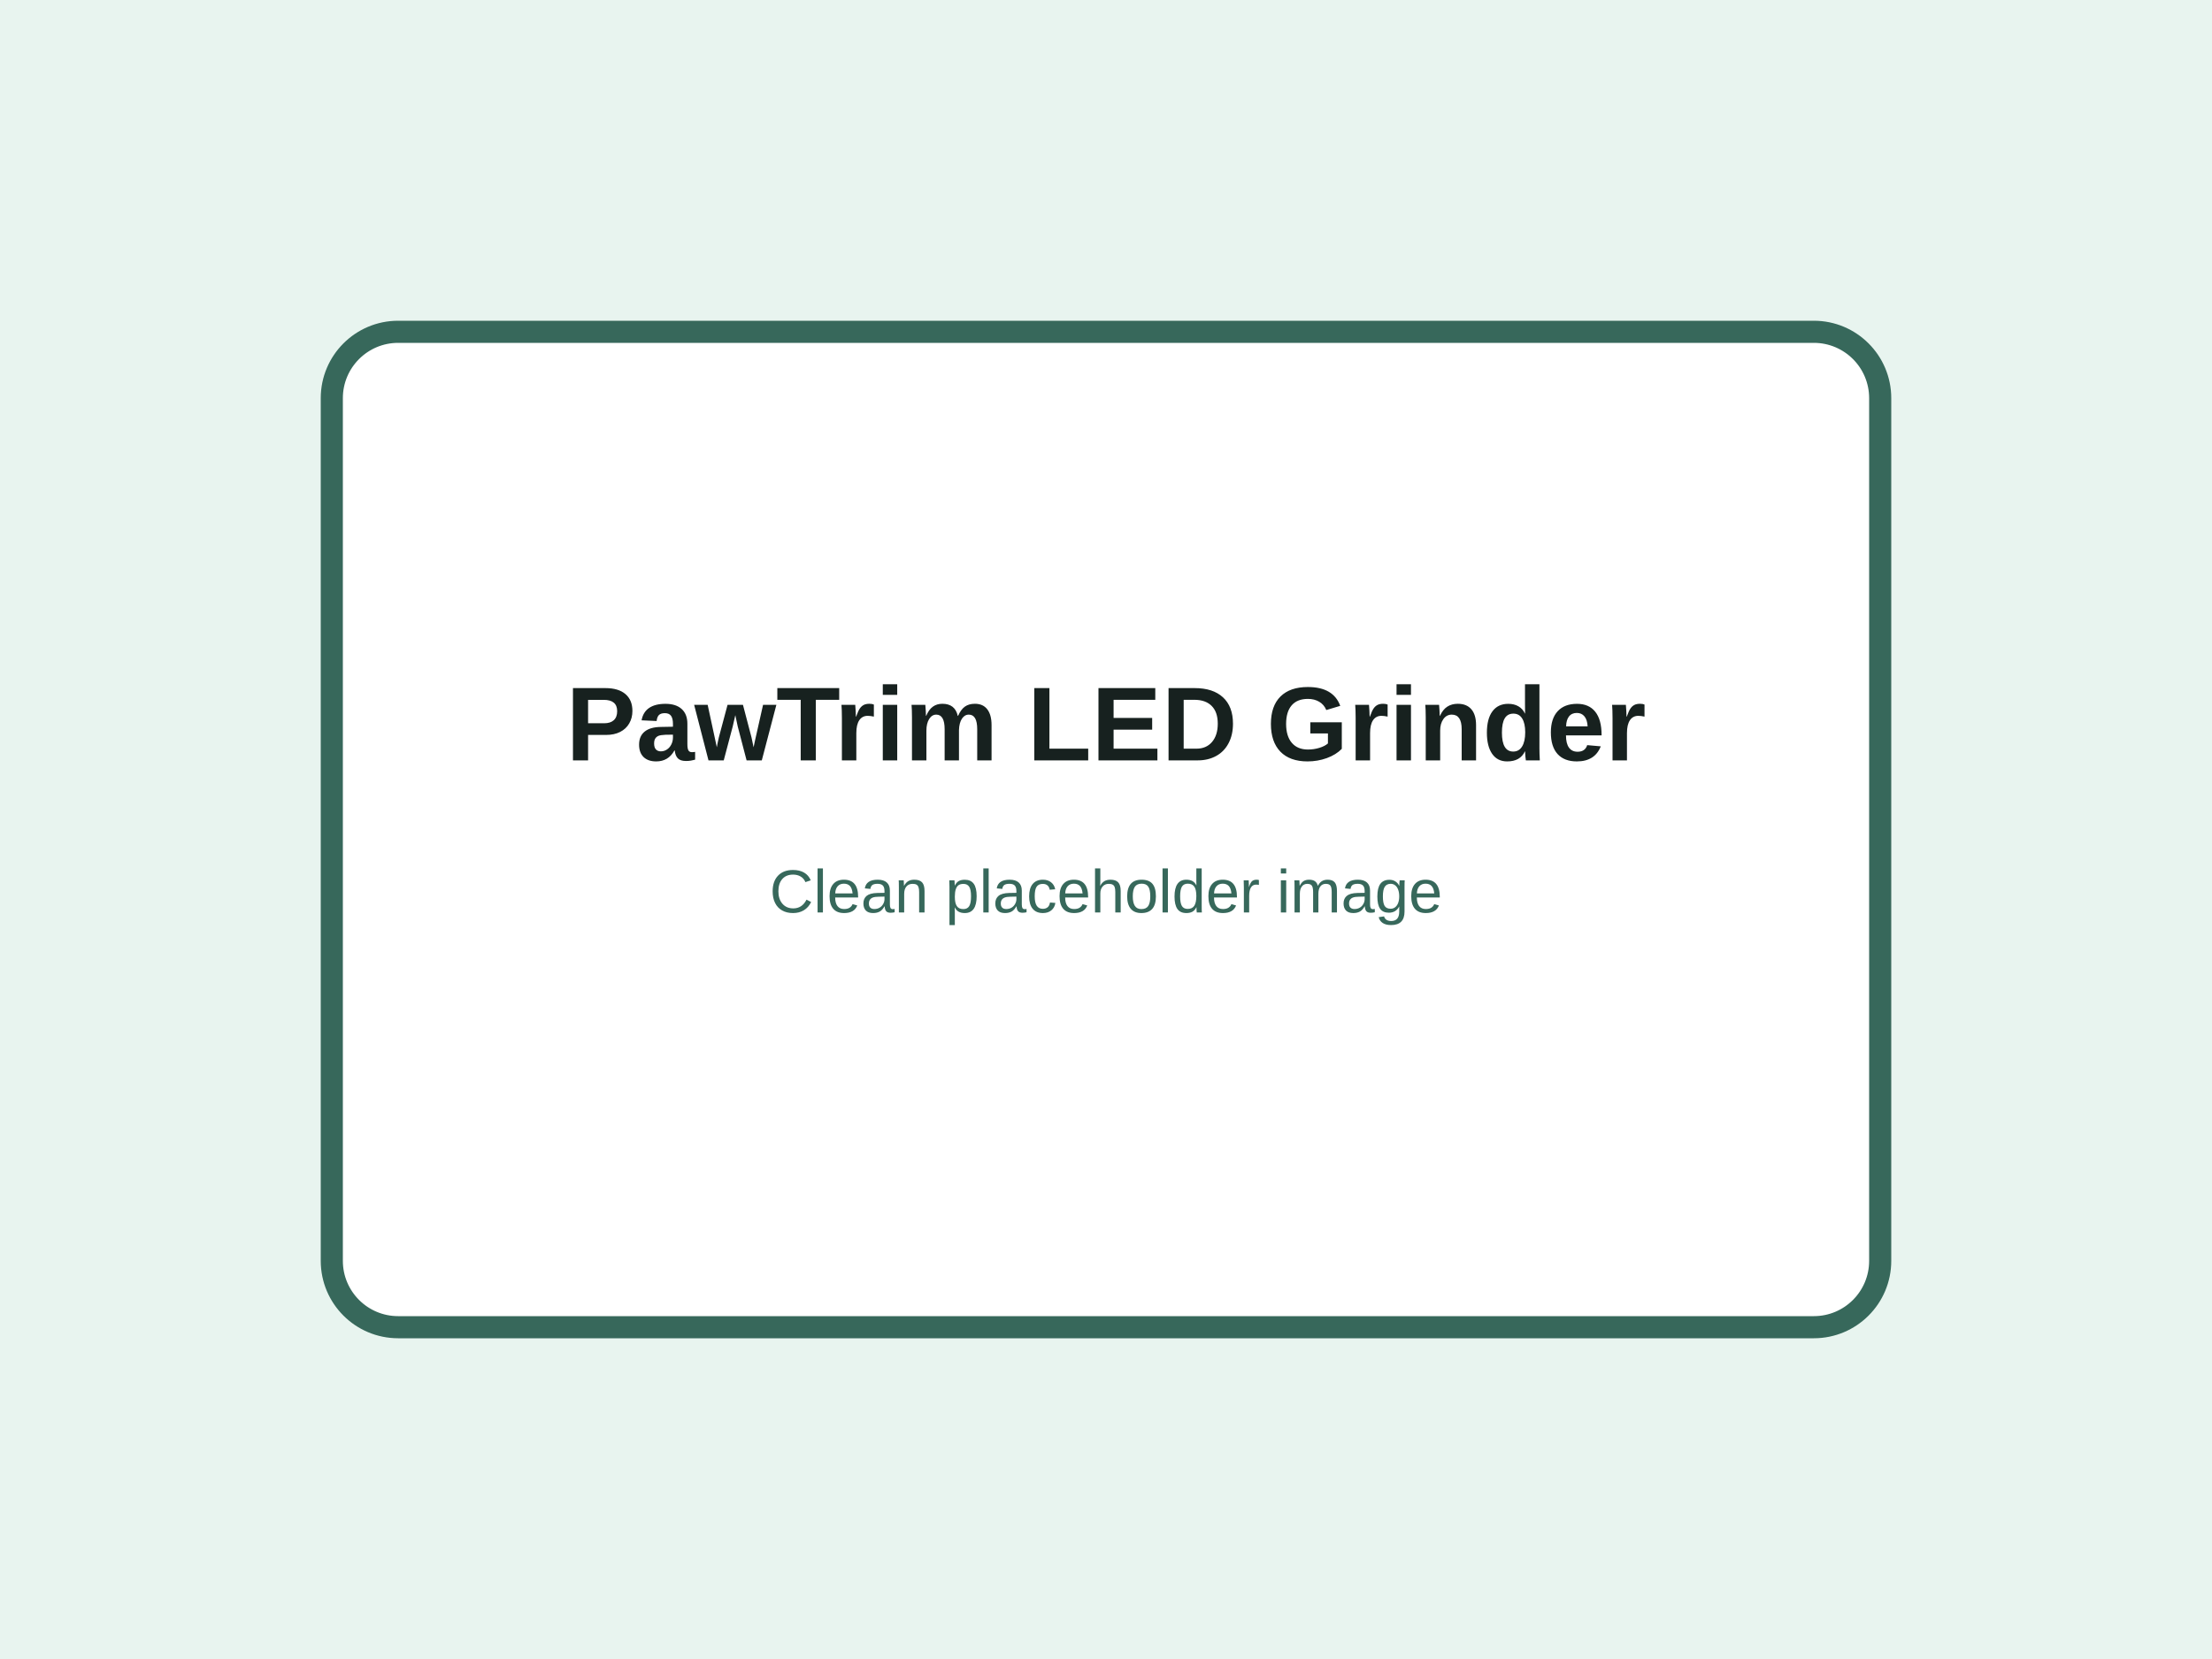
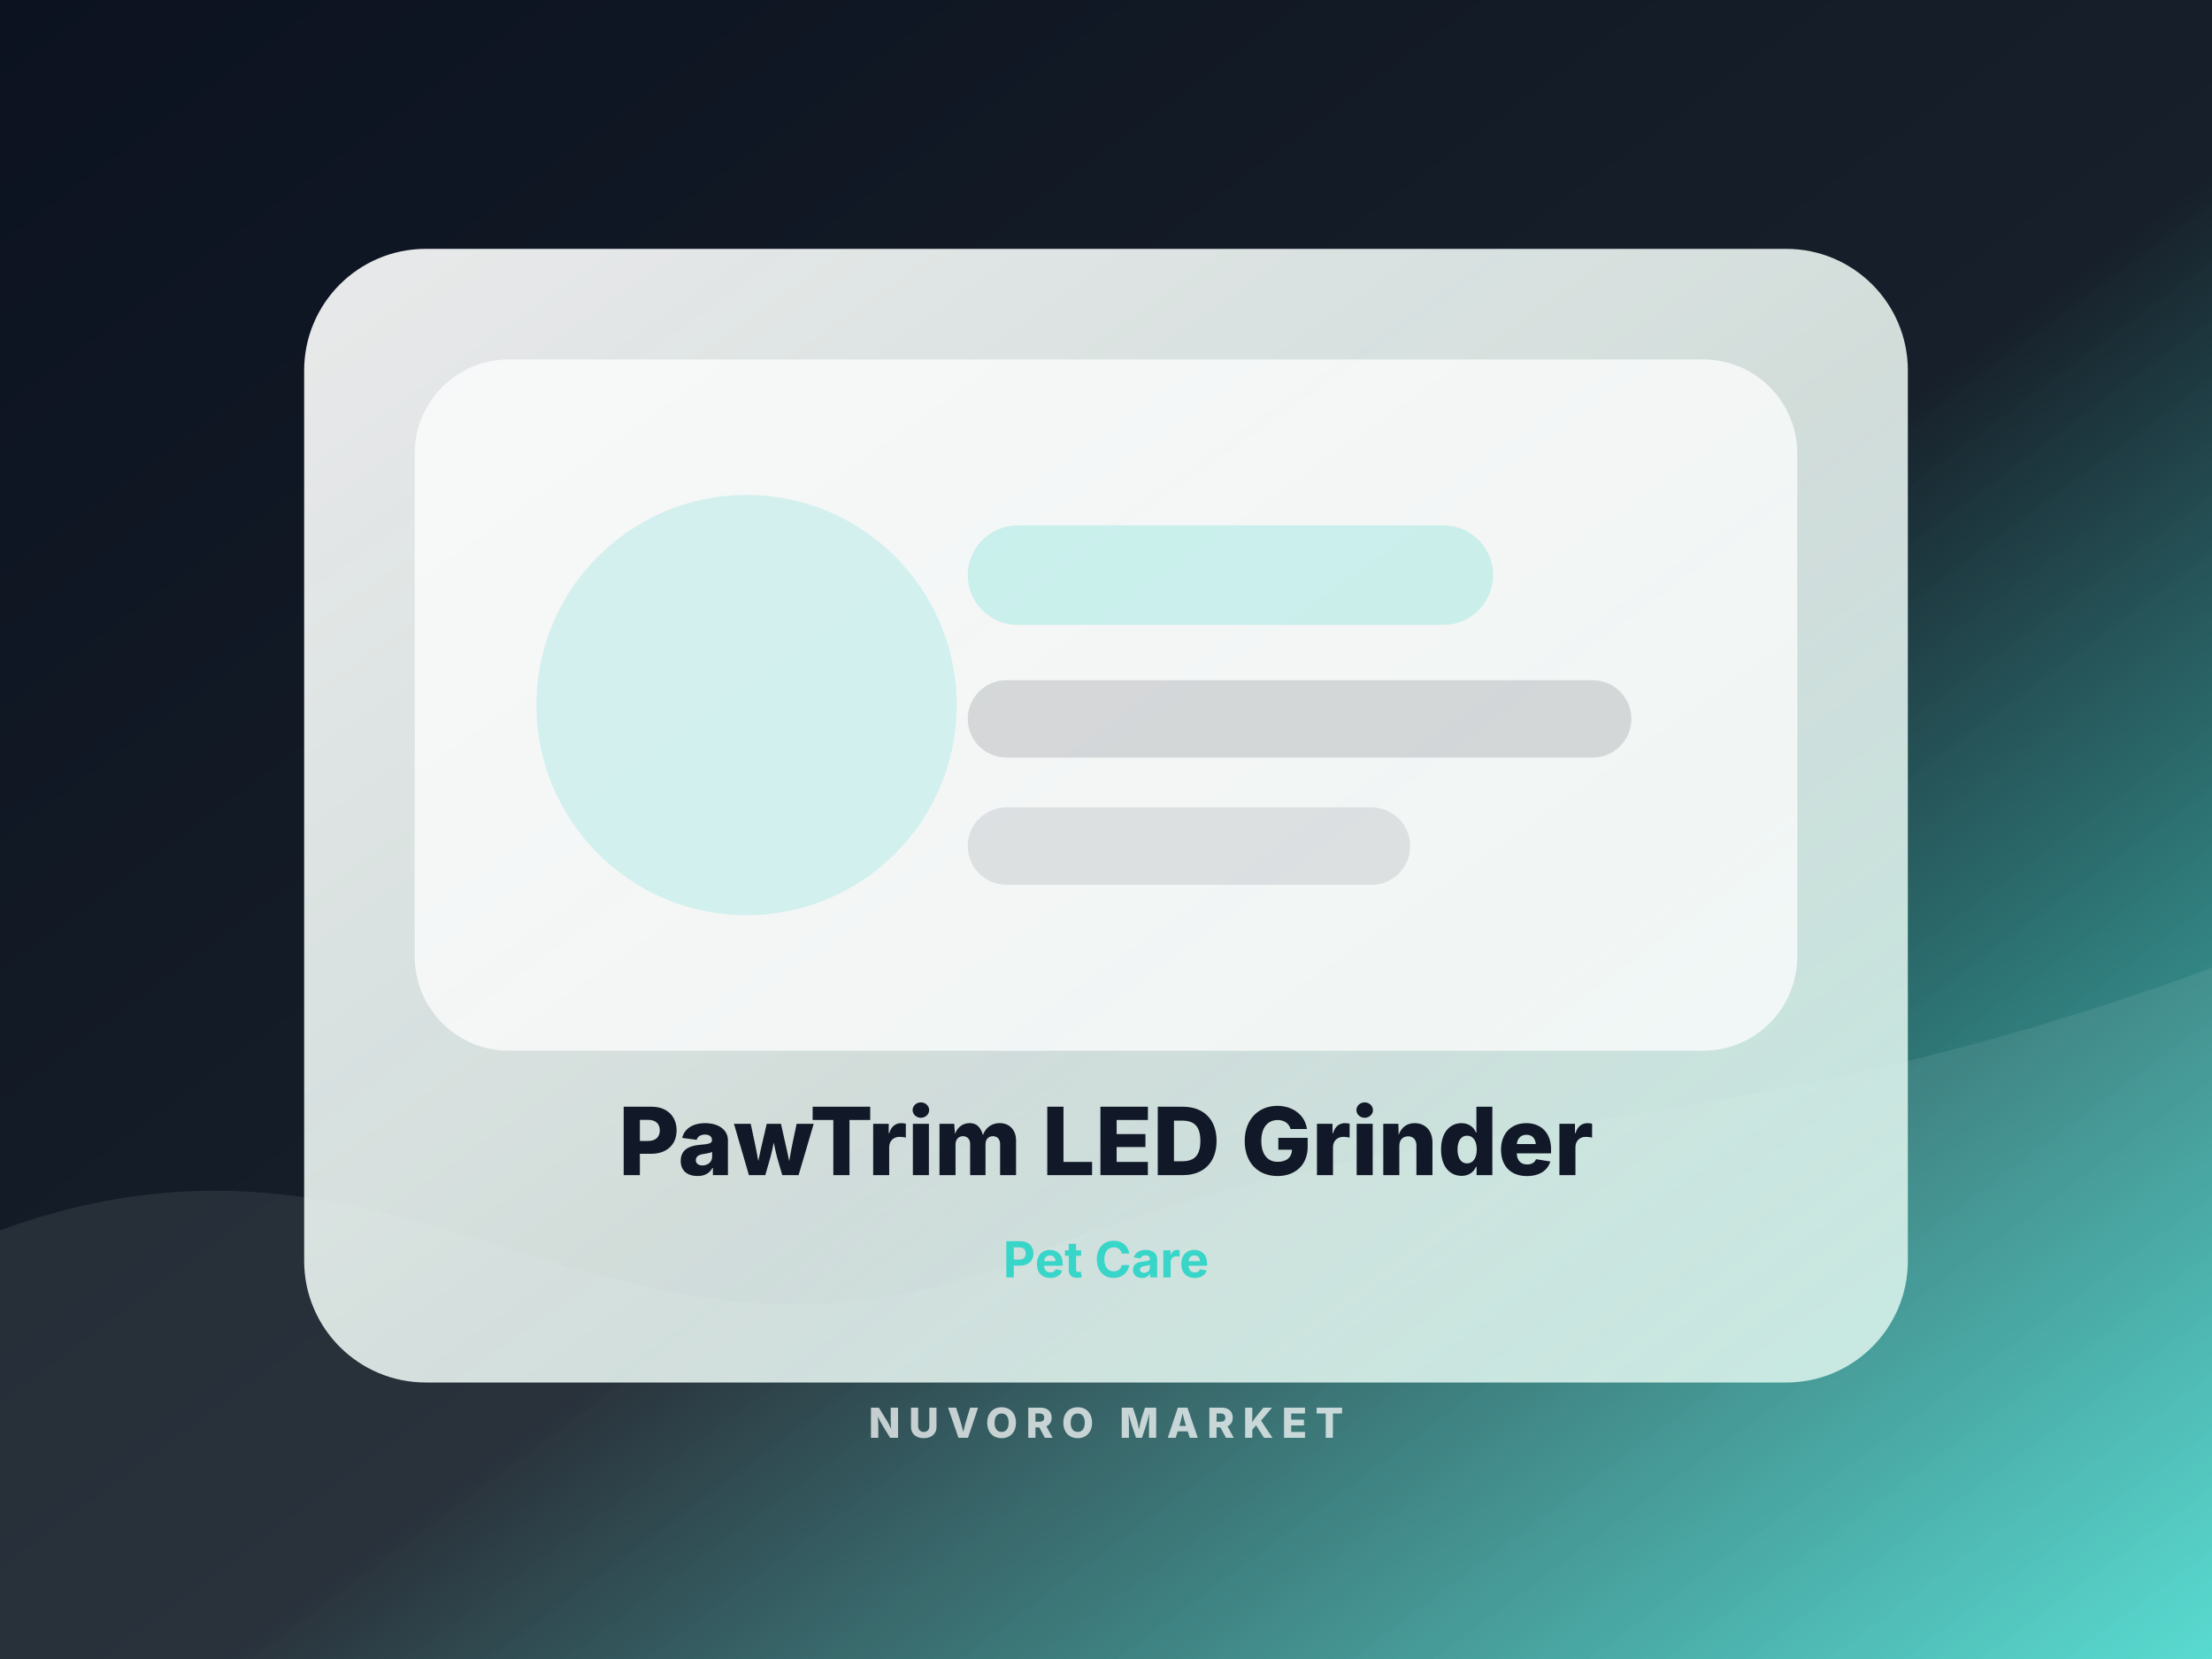
- <svg xmlns="http://www.w3.org/2000/svg" viewBox="0 0 800 600">
-   <rect width="800" height="600" fill="#e8f4ef" />
-   <rect x="120" y="120" width="560" height="360" rx="24" fill="#fff" stroke="#37685b" stroke-width="8" />
-   <text x="400" y="275" text-anchor="middle" font-family="Arial" font-size="38" font-weight="700" fill="#17211f">PawTrim LED Grinder</text>
-   <text x="400" y="330" text-anchor="middle" font-family="Arial" font-size="22" fill="#37685b">Clean placeholder image</text>
+ <svg xmlns="http://www.w3.org/2000/svg" viewBox="0 0 800 600" role="img" aria-label="PawTrim LED Grinder product visual">
+   <defs>
+     <linearGradient id="bg" x1="0" y1="0" x2="1" y2="1">
+       <stop offset="0" stop-color="#0c1220" />
+       <stop offset="0.55" stop-color="#17202a" />
+       <stop offset="1" stop-color="#38d5c9" stop-opacity="0.9" />
+     </linearGradient>
+     <linearGradient id="card" x1="0" y1="0" x2="1" y2="1">
+       <stop offset="0" stop-color="#ffffff" stop-opacity="0.95" />
+       <stop offset="1" stop-color="#dff6ee" stop-opacity="0.88" />
+     </linearGradient>
+   </defs>
+   <rect width="800" height="600" rx="0" fill="url(#bg)" />
+   <path d="M0 445 C150 390 220 515 370 455 C520 395 610 420 800 350 L800 600 L0 600 Z" fill="#ffffff" opacity="0.08" />
+   <rect x="110" y="90" width="580" height="410" rx="44" fill="url(#card)" opacity="0.95" />
+   <rect x="150" y="130" width="500" height="250" rx="34" fill="#ffffff" opacity="0.72" />
+   <circle cx="270" cy="255" r="76" fill="#38d5c9" opacity="0.18" />
+   <rect x="350" y="190" width="190" height="36" rx="18" fill="#38d5c9" opacity="0.22" />
+   <rect x="350" y="246" width="240" height="28" rx="14" fill="#111827" opacity="0.14" />
+   <rect x="350" y="292" width="160" height="28" rx="14" fill="#111827" opacity="0.10" />
+   <text x="400" y="425" text-anchor="middle" font-family="Inter, Arial, sans-serif" font-size="34" font-weight="800" fill="#111827">PawTrim LED Grinder</text>
+   <text x="400" y="462" text-anchor="middle" font-family="Inter, Arial, sans-serif" font-size="18" font-weight="700" fill="#38d5c9">Pet Care</text>
+   <text x="400" y="520" text-anchor="middle" font-family="Inter, Arial, sans-serif" font-size="15" font-weight="800" letter-spacing="3" fill="#ffffff" opacity="0.72">NUVORO MARKET</text>
</svg>
